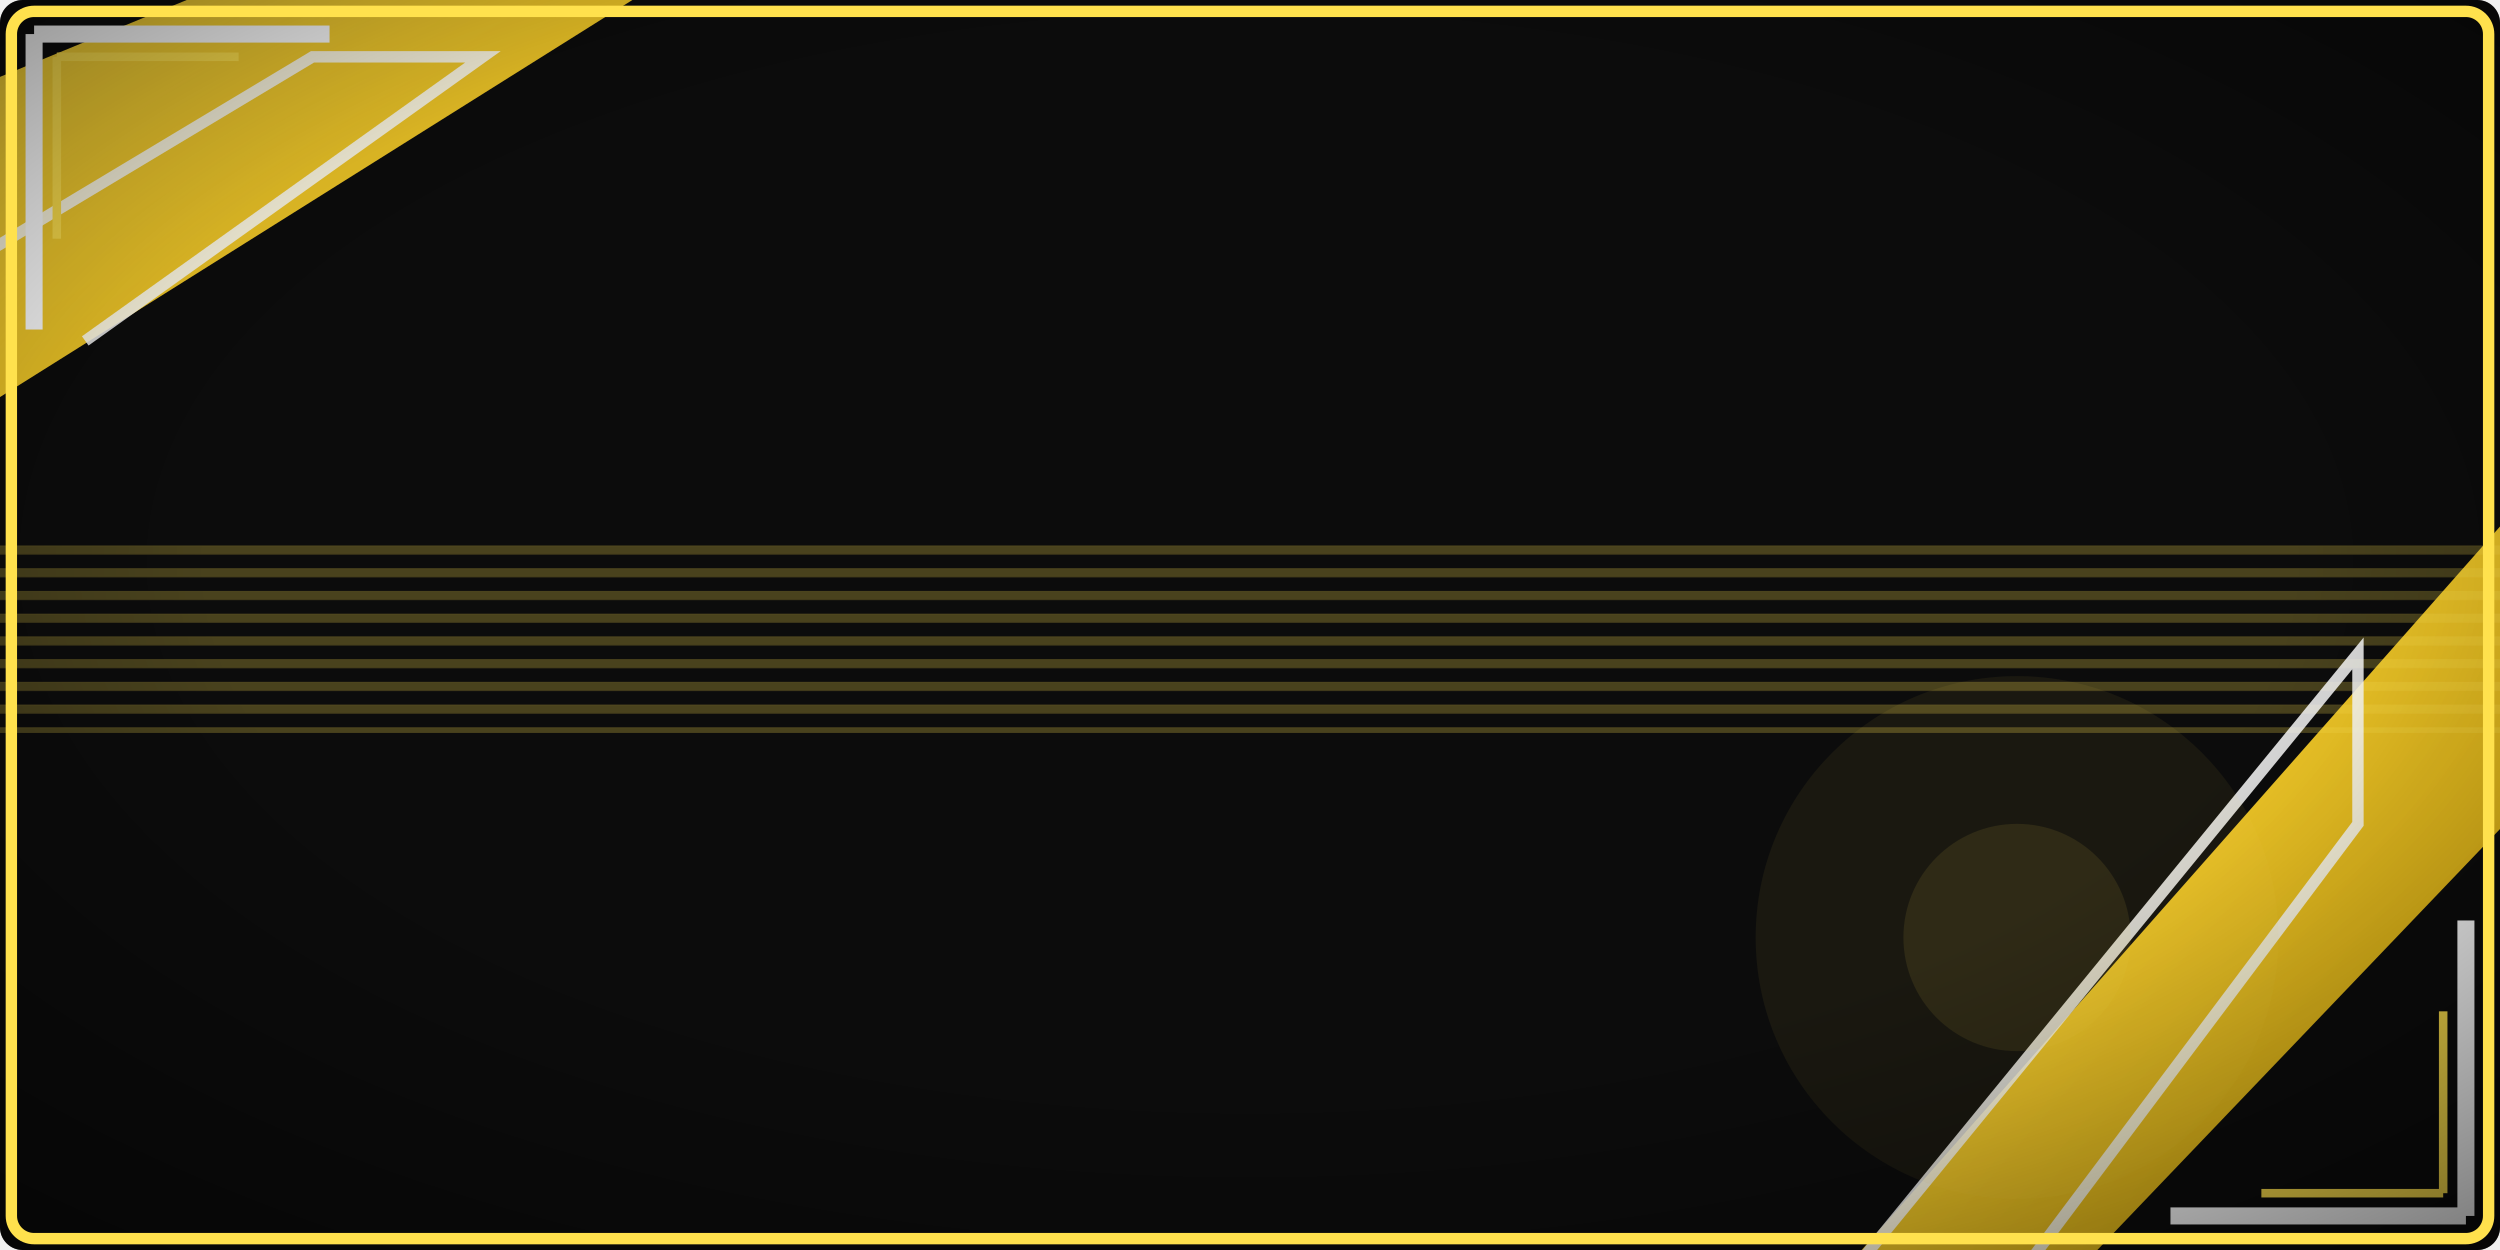
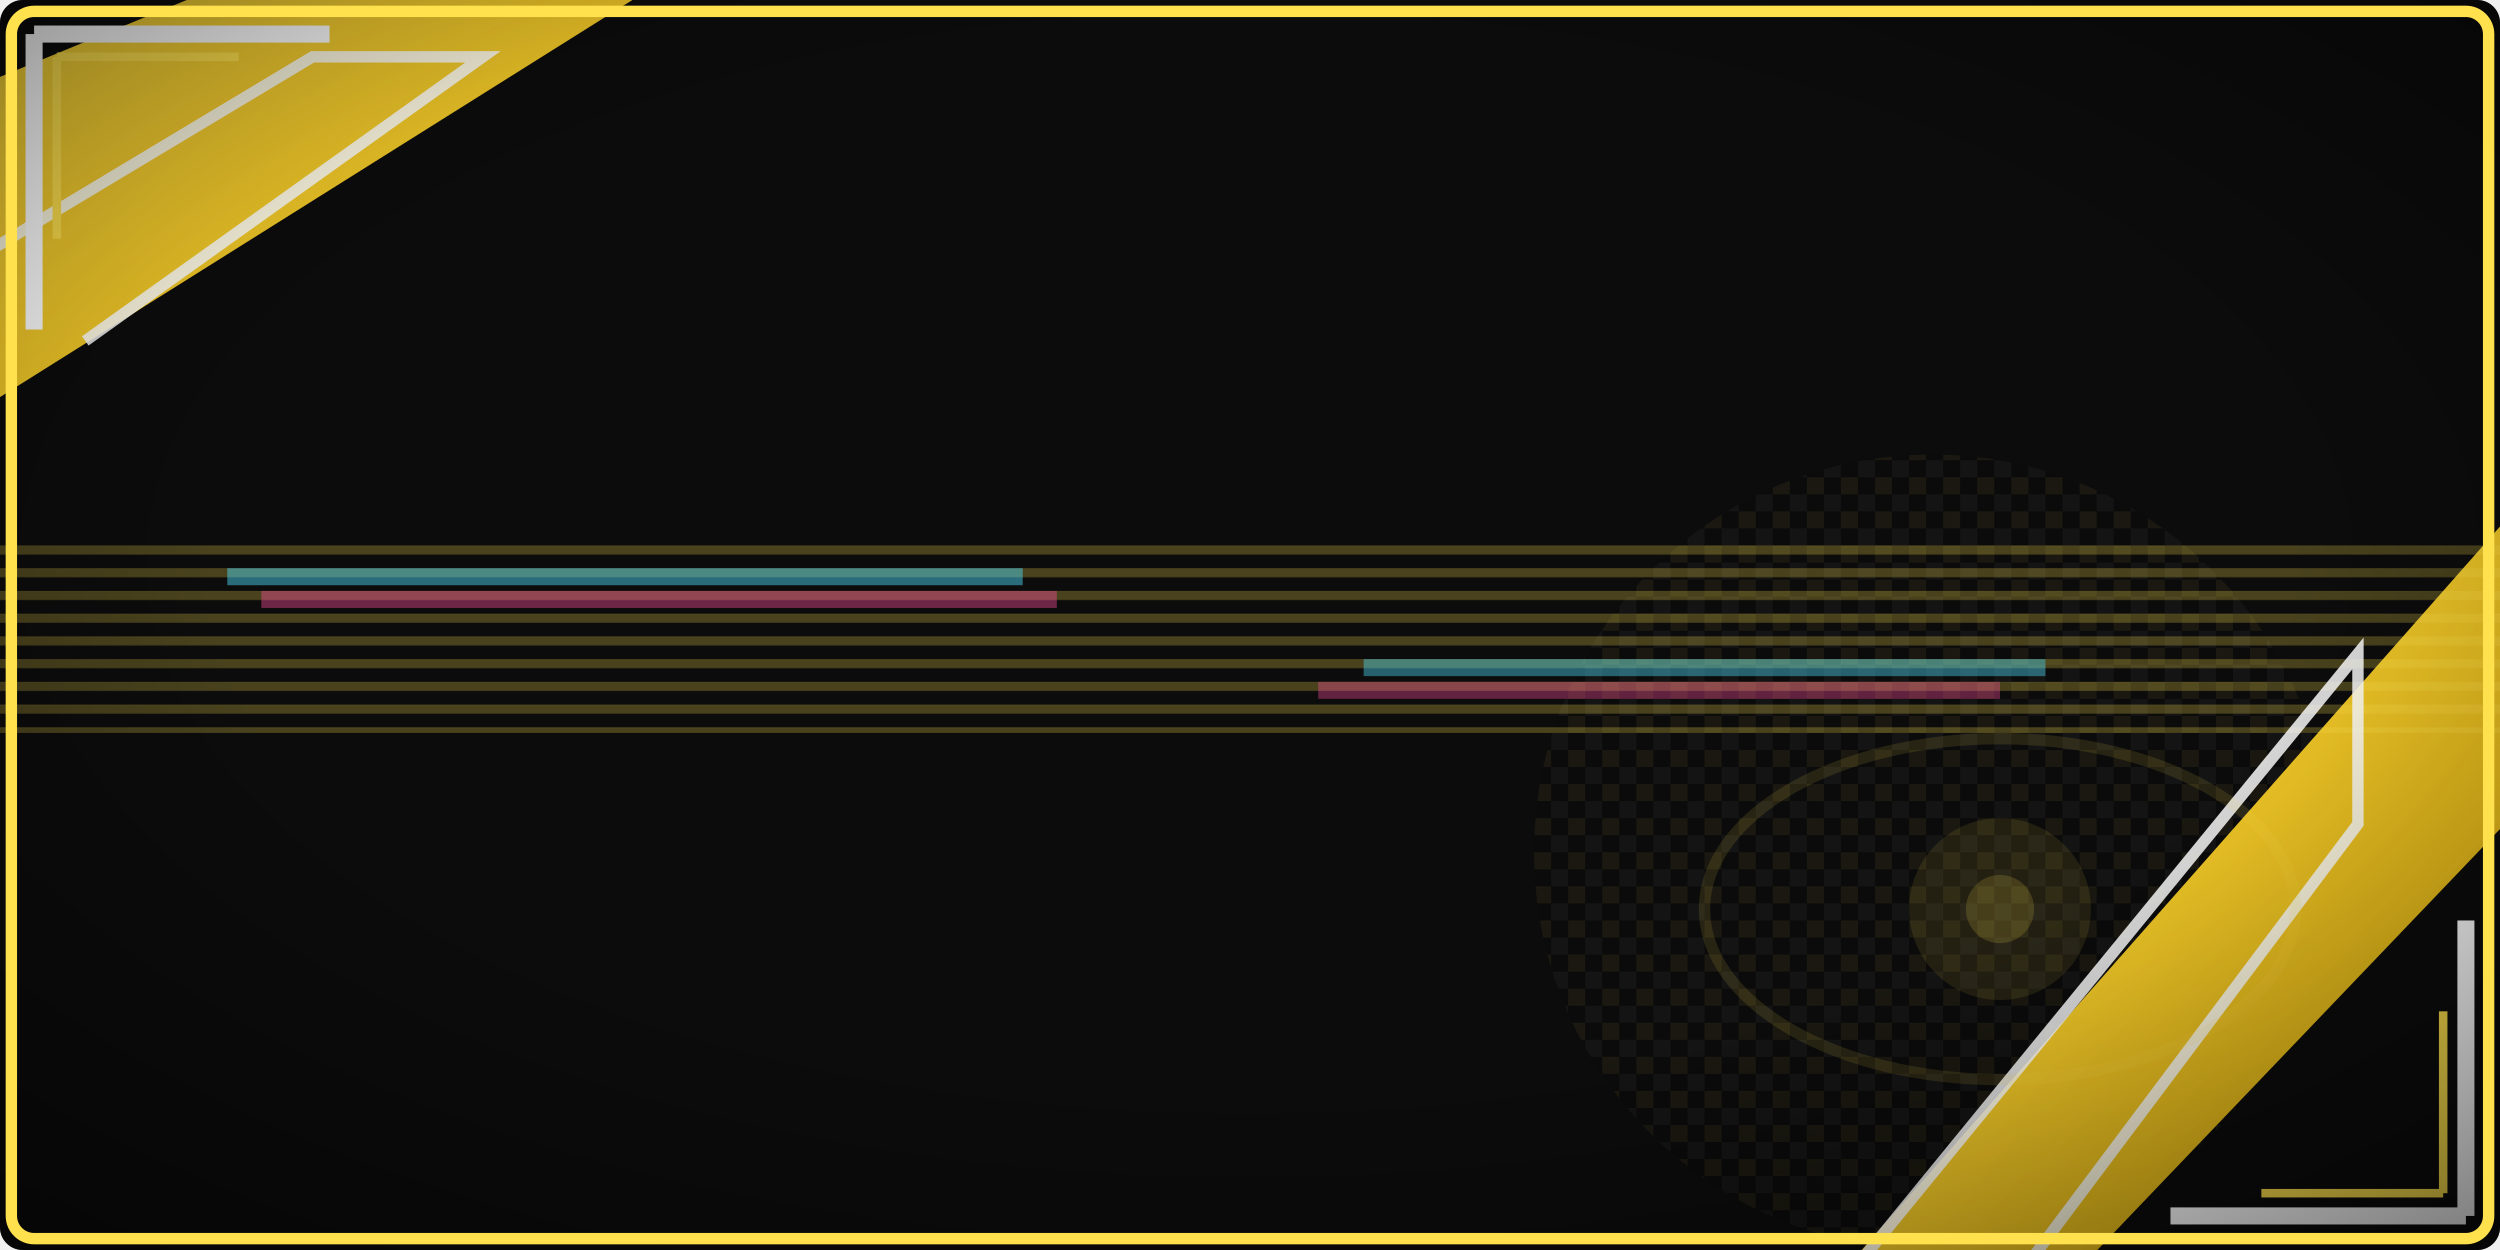
<svg xmlns="http://www.w3.org/2000/svg" viewBox="0 0 440 220" width="440" height="220">
  <defs>
    <linearGradient id="p4Band" x1="0%" y1="0%" x2="100%" y2="100%">
      <stop offset="0%" stop-color="#ffe14d" />
      <stop offset="100%" stop-color="#e0ac00" />
    </linearGradient>
    <pattern id="p4Scan" width="10" height="4" patternUnits="userSpaceOnUse">
      <rect x="0" y="0" width="10" height="1.6" fill="#ffe14d" opacity="0.5" />
+     </pattern>
+     <pattern id="p4Static" width="6" height="6" patternUnits="userSpaceOnUse">
+       <rect x="0" y="0" width="6" height="6" fill="#000000" />
+       <rect x="0" y="0" width="3" height="3" fill="#ffe14d" opacity="0.5" />
+       <rect x="3" y="3" width="3" height="3" fill="#ffffff" opacity="0.3" />
    </pattern>
    <radialGradient id="p4Vignette" cx="50%" cy="45%" r="75%">
      <stop offset="55%" stop-color="#000000" stop-opacity="0" />
      <stop offset="100%" stop-color="#000000" stop-opacity="0.55" />
    </radialGradient>
    <clipPath id="p4Frame">
      <rect x="0" y="0" width="440" height="220" rx="4" />
    </clipPath>
  </defs>
  <g clip-path="url(#p4Frame)">
    <rect x="0" y="0" width="440" height="220" fill="#0c0c0c" />
+     <circle cx="340" cy="150" r="70" fill="url(#p4Static)" opacity="0.12" />
    <polygon points="-40,30 130,-40 175,-40 -40,95" fill="url(#p4Band)" />
    <polygon points="310,240 460,70 460,125 350,240" fill="url(#p4Band)" />
    <rect x="0" y="95" width="440" height="34" fill="url(#p4Scan)" opacity="0.5" />
+     <rect x="40" y="100" width="140" height="3" fill="#4de0ff" opacity="0.45" />
+     <rect x="46" y="104" width="140" height="3" fill="#ff4d9e" opacity="0.4" />
+     <rect x="240" y="116" width="120" height="3" fill="#4de0ff" opacity="0.4" />
+     <rect x="232" y="120" width="120" height="3" fill="#ff4d9e" opacity="0.35" />
    <polyline points="-20,55 55,10 85,10 15,60" fill="none" stroke="#ffffff" stroke-width="2" opacity="0.85" />
    <polyline points="325,225 415,115 415,145 355,225" fill="none" stroke="#ffffff" stroke-width="2" opacity="0.85" />
    <path d="M6 6 L58 6 M6 6 L6 58" stroke="#ffffff" stroke-width="3" fill="none" />
    <path d="M434 214 L382 214 M434 214 L434 162" stroke="#ffffff" stroke-width="3" fill="none" />
    <path d="M10 10 L42 10 M10 10 L10 42" stroke="#ffe14d" stroke-width="1.5" fill="none" />
    <path d="M430 210 L398 210 M430 210 L430 178" stroke="#ffe14d" stroke-width="1.5" fill="none" />
-     <circle cx="355" cy="165" r="46" fill="#ffe14d" opacity="0.06" />
-     <circle cx="355" cy="165" r="20" fill="#ffe14d" opacity="0.09" />
+     <ellipse cx="352" cy="160" rx="52" ry="30" fill="none" stroke="#ffe14d" stroke-width="2" opacity="0.12" />
+     <circle cx="352" cy="160" r="16" fill="#ffe14d" opacity="0.1" />
+     <circle cx="352" cy="160" r="6" fill="#ffe14d" opacity="0.16" />
    <rect x="0" y="0" width="440" height="220" fill="url(#p4Vignette)" />
  </g>
  <rect x="2" y="2" width="436" height="216" rx="4" fill="none" stroke="#ffe14d" stroke-width="2" />
</svg>
